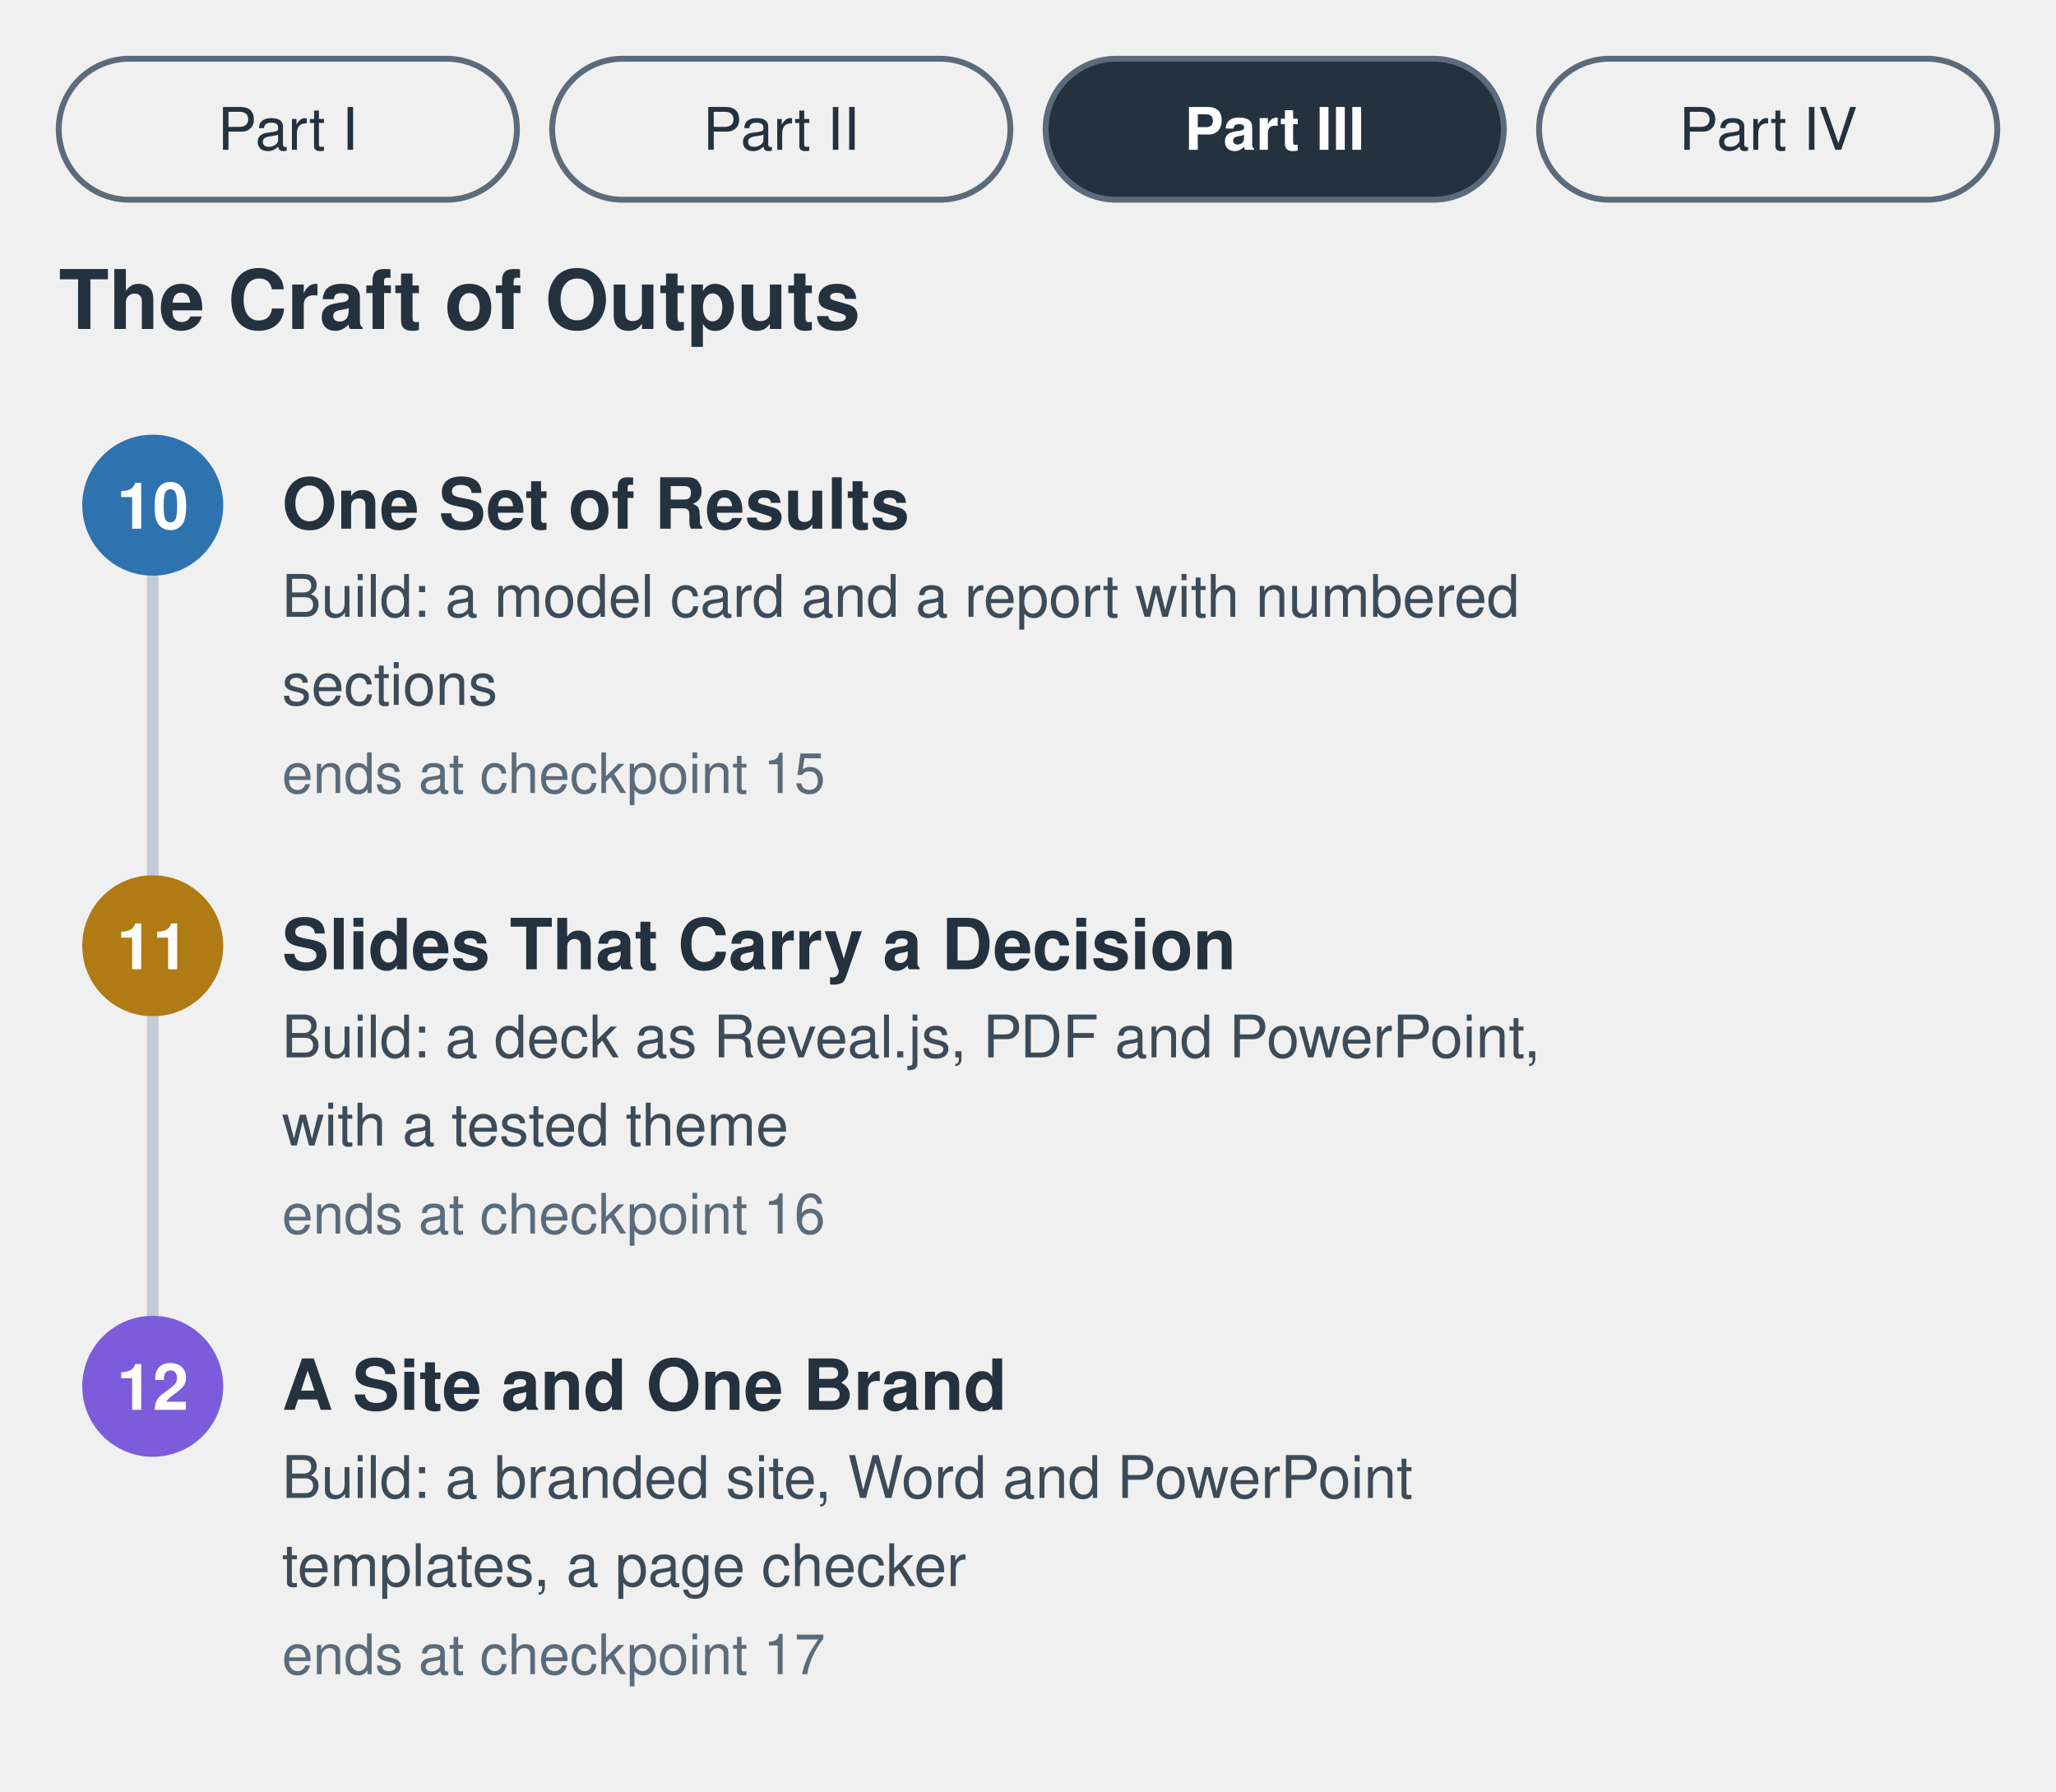
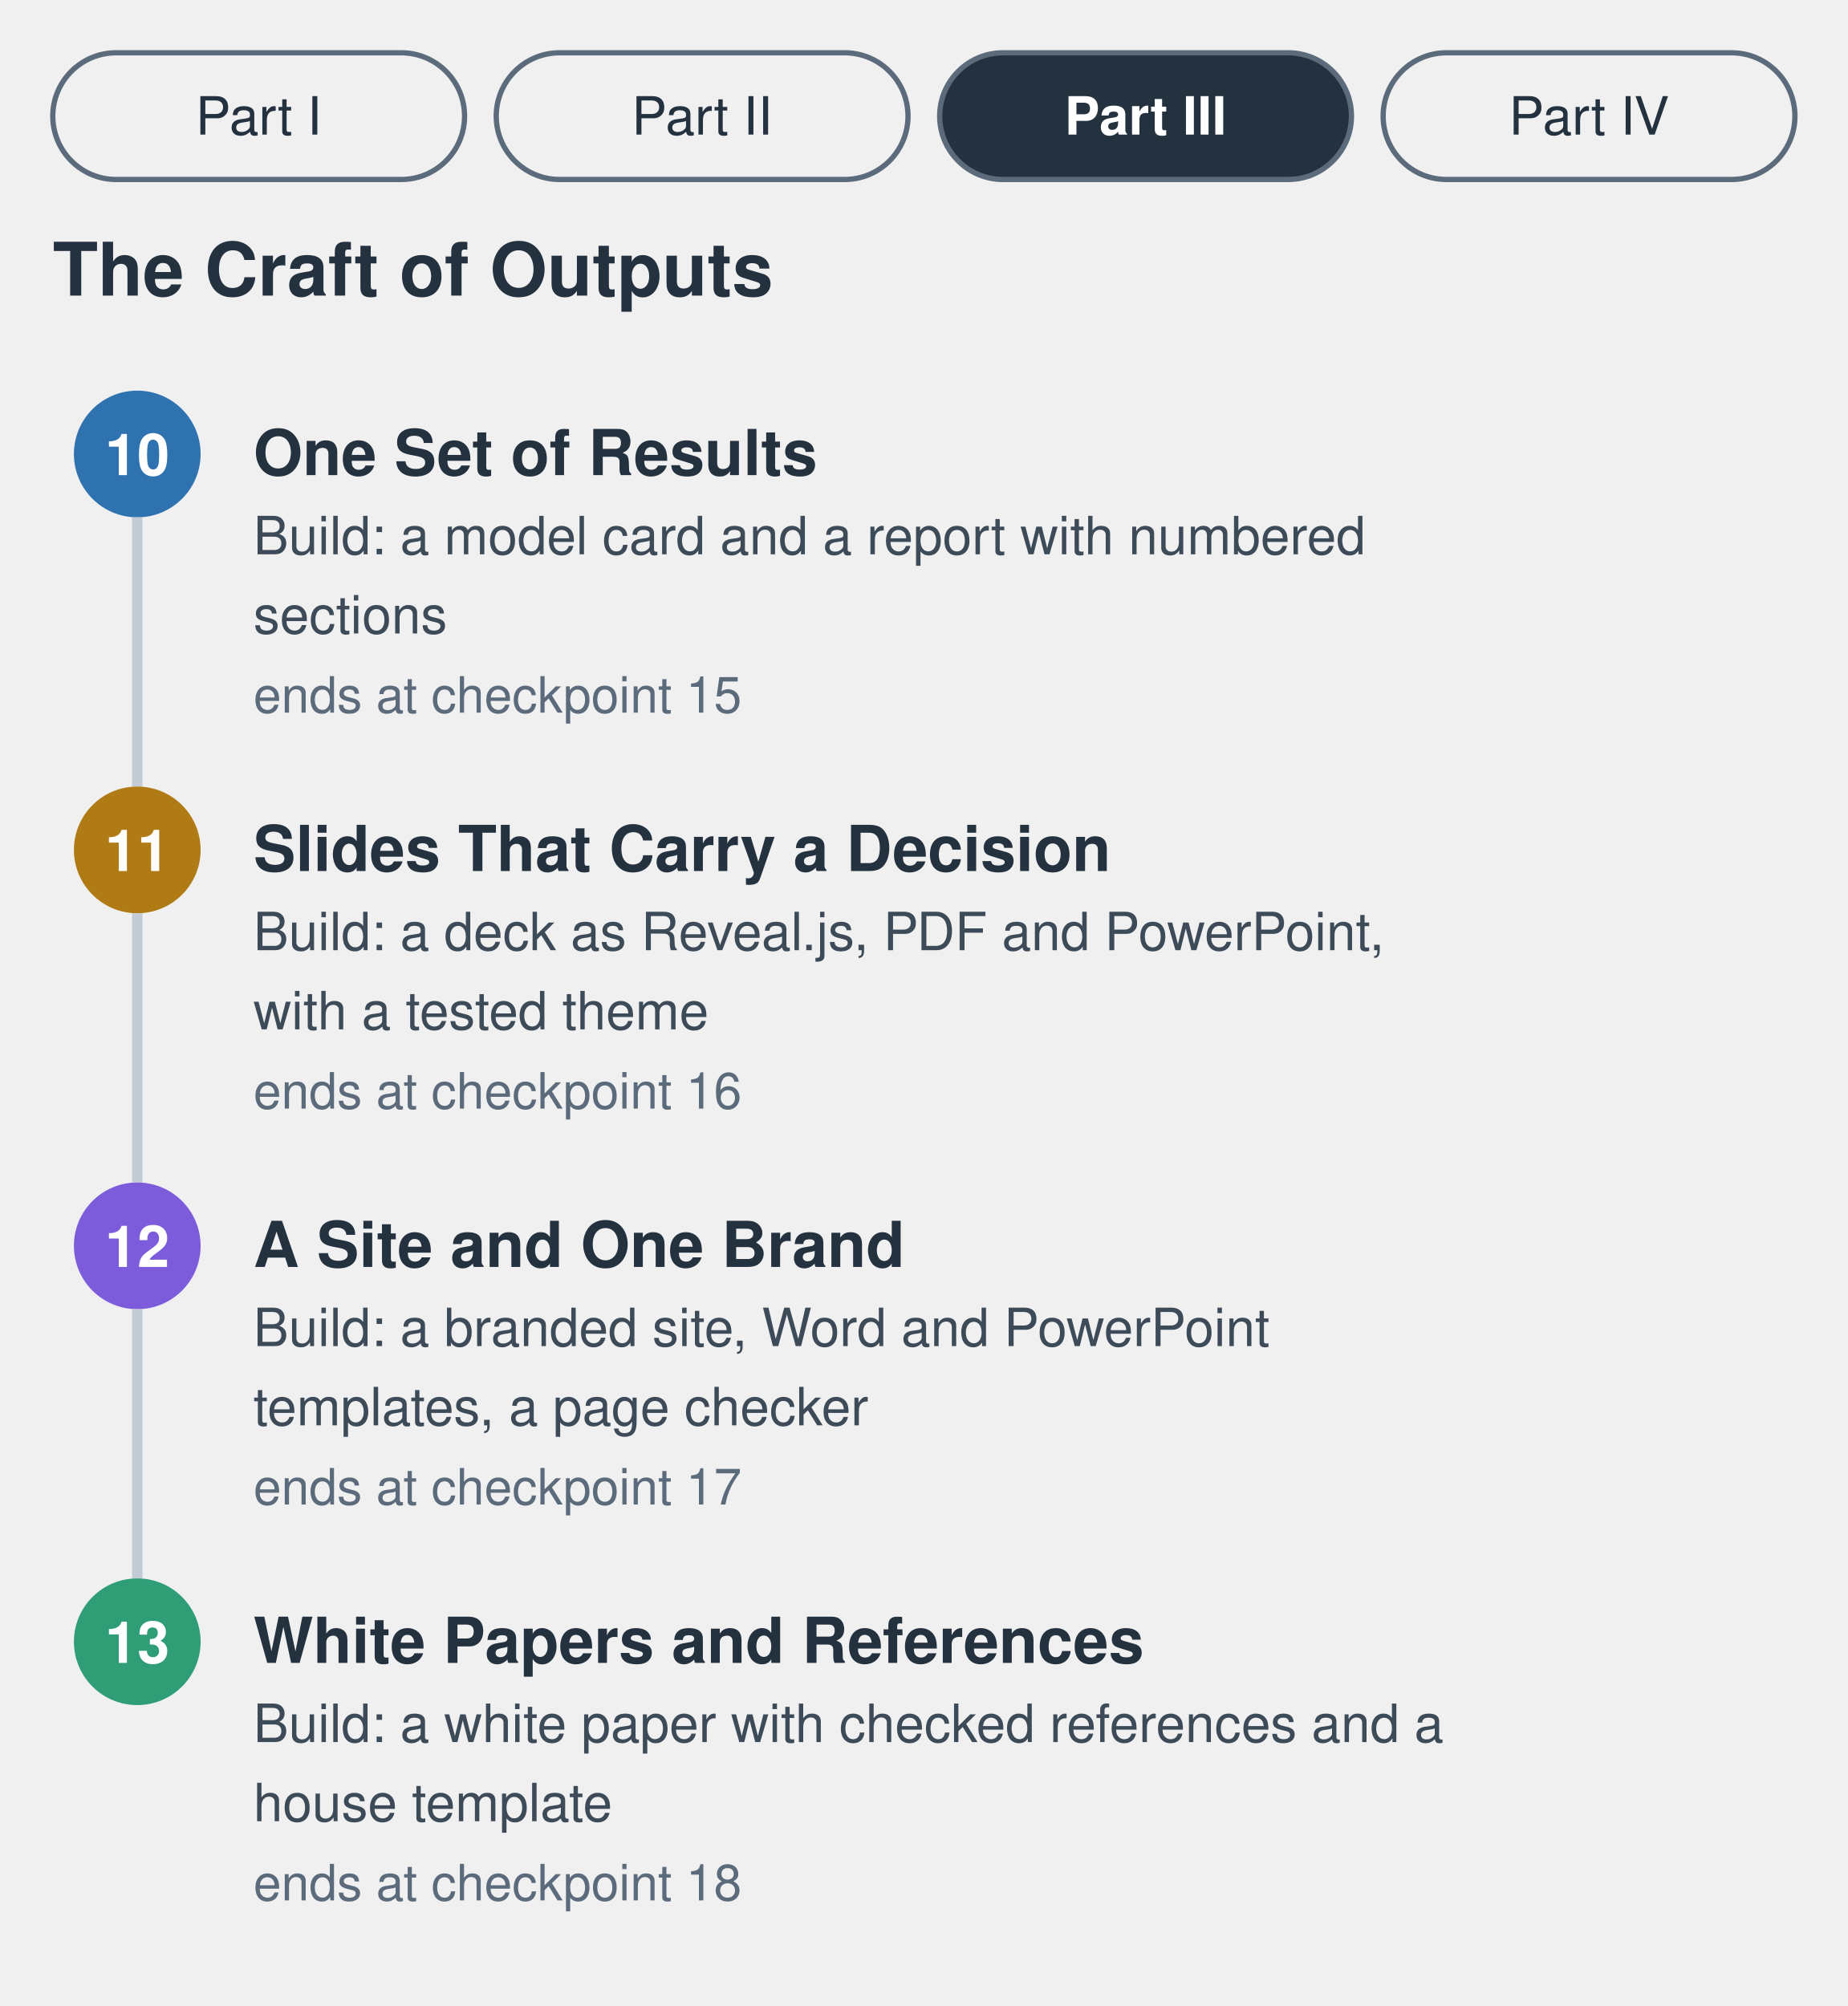
- <svg xmlns="http://www.w3.org/2000/svg" viewBox="0 0 700 610" role="img" aria-labelledby="t d">
+ <svg xmlns="http://www.w3.org/2000/svg" viewBox="0 0 700 760" role="img" aria-labelledby="t d">
  <style>
  text { font-family: "Avenir Next", "Helvetica Neue", Helvetica, Arial, sans-serif; fill: #24313f; }
  .h { font-size: 28px; font-weight: 700; }
  .t { font-size: 24px; font-weight: 600; }
  .s { font-size: 20px; }
  .g { font-size: 20px; fill: #3d4b59; }
  .n { font-size: 19px; fill: #5b6b7b; }
  .num { font-size: 22px; font-weight: 700; fill: #ffffff; }
  .on { fill: #ffffff; font-weight: 700; }
</style>
  <rect x="20" y="20" width="156" height="48" rx="24" fill="none" stroke="#5b6b7b" stroke-width="2" />
  <text x="98" y="51" text-anchor="middle" class="s">Part I</text>
  <rect x="188" y="20" width="156" height="48" rx="24" fill="none" stroke="#5b6b7b" stroke-width="2" />
  <text x="266" y="51" text-anchor="middle" class="s">Part II</text>
  <rect x="356" y="20" width="156" height="48" rx="24" fill="#24313f" stroke="#5b6b7b" stroke-width="2" />
  <text x="434" y="51" text-anchor="middle" class="s on">Part III</text>
  <rect x="524" y="20" width="156" height="48" rx="24" fill="none" stroke="#5b6b7b" stroke-width="2" />
  <text x="602" y="51" text-anchor="middle" class="s">Part IV</text>
  <text x="20" y="112" class="h">The Craft of Outputs</text>
  <circle cx="52" cy="172" r="24" fill="#2f72b0" />
  <text x="52" y="180" text-anchor="middle" class="num">10</text>
  <text x="96" y="180" class="t">One Set of Results</text>
  <text x="96" y="210" class="g">Build: a model card and a report with numbered</text>
  <text x="96" y="240" class="g">sections</text>
  <text x="96" y="270" class="n">ends at checkpoint 15</text>
  <line x1="52" y1="196" x2="52" y2="298" stroke="#c3ccd5" stroke-width="4" />
  <circle cx="52" cy="322" r="24" fill="#b07a14" />
  <text x="52" y="330" text-anchor="middle" class="num">11</text>
  <text x="96" y="330" class="t">Slides That Carry a Decision</text>
  <text x="96" y="360" class="g">Build: a deck as Reveal.js, PDF and PowerPoint,</text>
  <text x="96" y="390" class="g">with a tested theme</text>
  <text x="96" y="420" class="n">ends at checkpoint 16</text>
  <line x1="52" y1="346" x2="52" y2="448" stroke="#c3ccd5" stroke-width="4" />
  <circle cx="52" cy="472" r="24" fill="#7c5cdb" />
  <text x="52" y="480" text-anchor="middle" class="num">12</text>
  <text x="96" y="480" class="t">A Site and One Brand</text>
  <text x="96" y="510" class="g">Build: a branded site, Word and PowerPoint</text>
  <text x="96" y="540" class="g">templates, a page checker</text>
  <text x="96" y="570" class="n">ends at checkpoint 17</text>
+   <line x1="52" y1="496" x2="52" y2="598" stroke="#c3ccd5" stroke-width="4" />
+   <circle cx="52" cy="622" r="24" fill="#2f9e77" />
+   <text x="52" y="630" text-anchor="middle" class="num">13</text>
+   <text x="96" y="630" class="t">White Papers and References</text>
+   <text x="96" y="660" class="g">Build: a white paper with checked references and a</text>
+   <text x="96" y="690" class="g">house template</text>
+   <text x="96" y="720" class="n">ends at checkpoint 18</text>
</svg>
